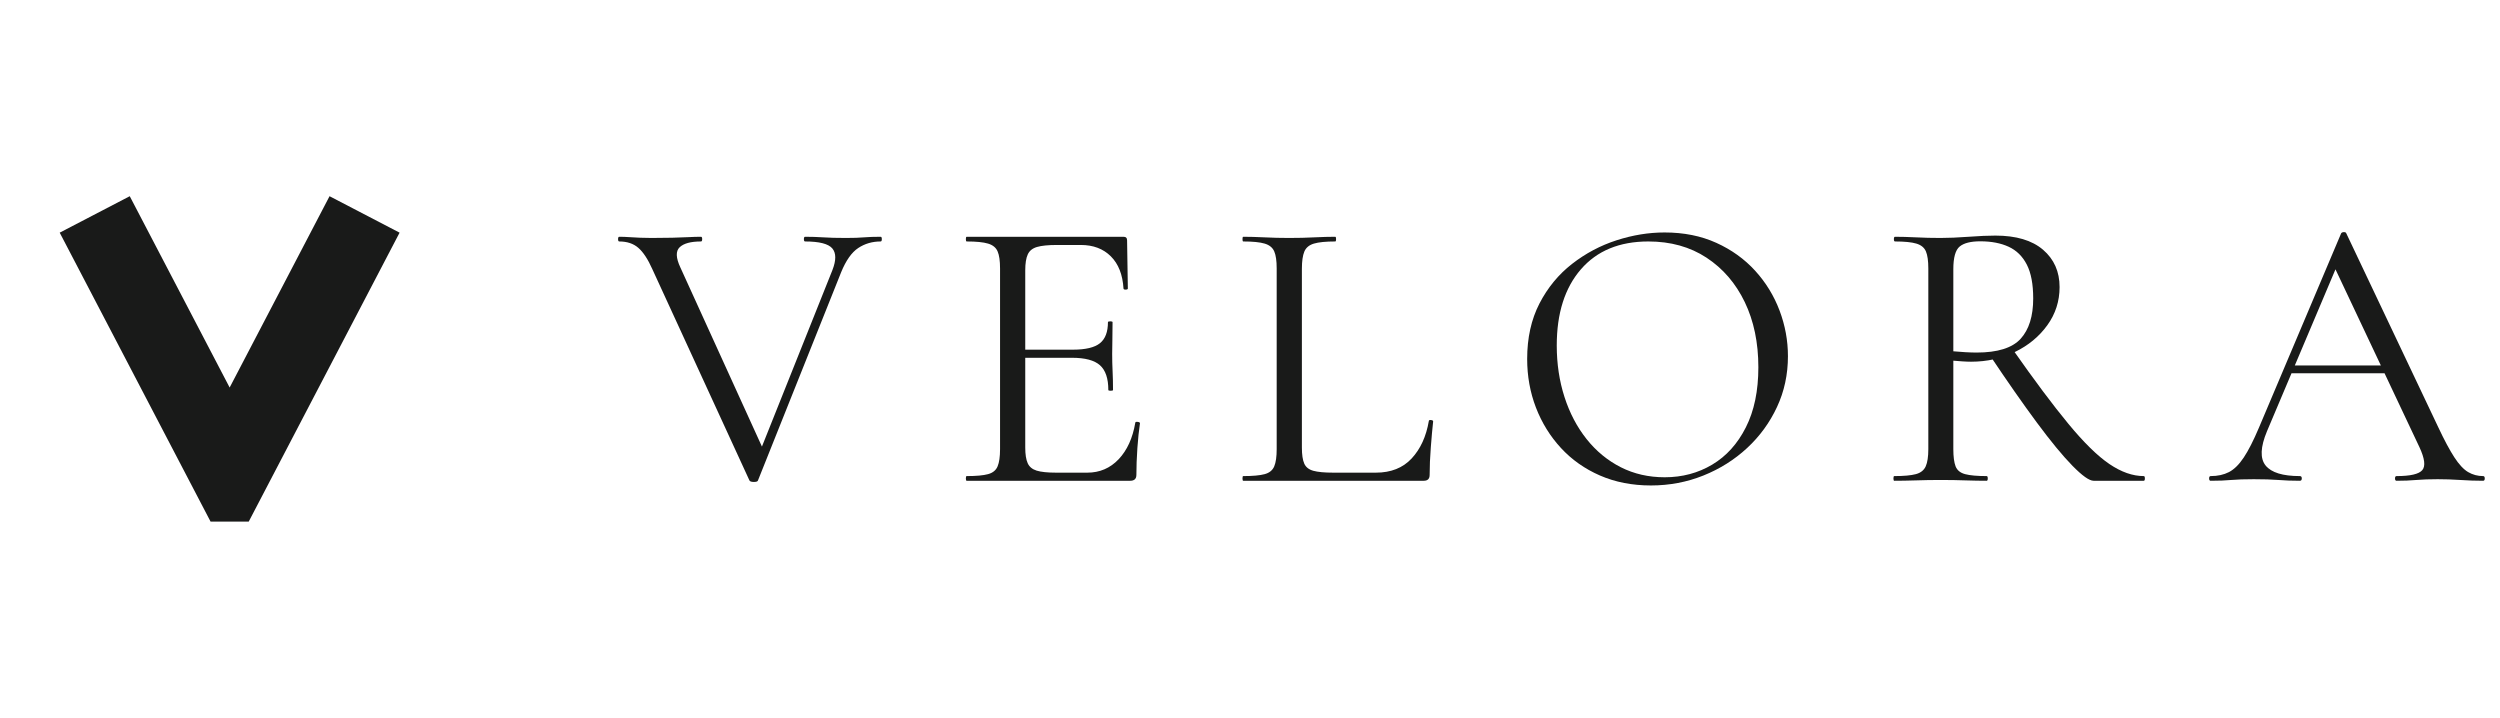
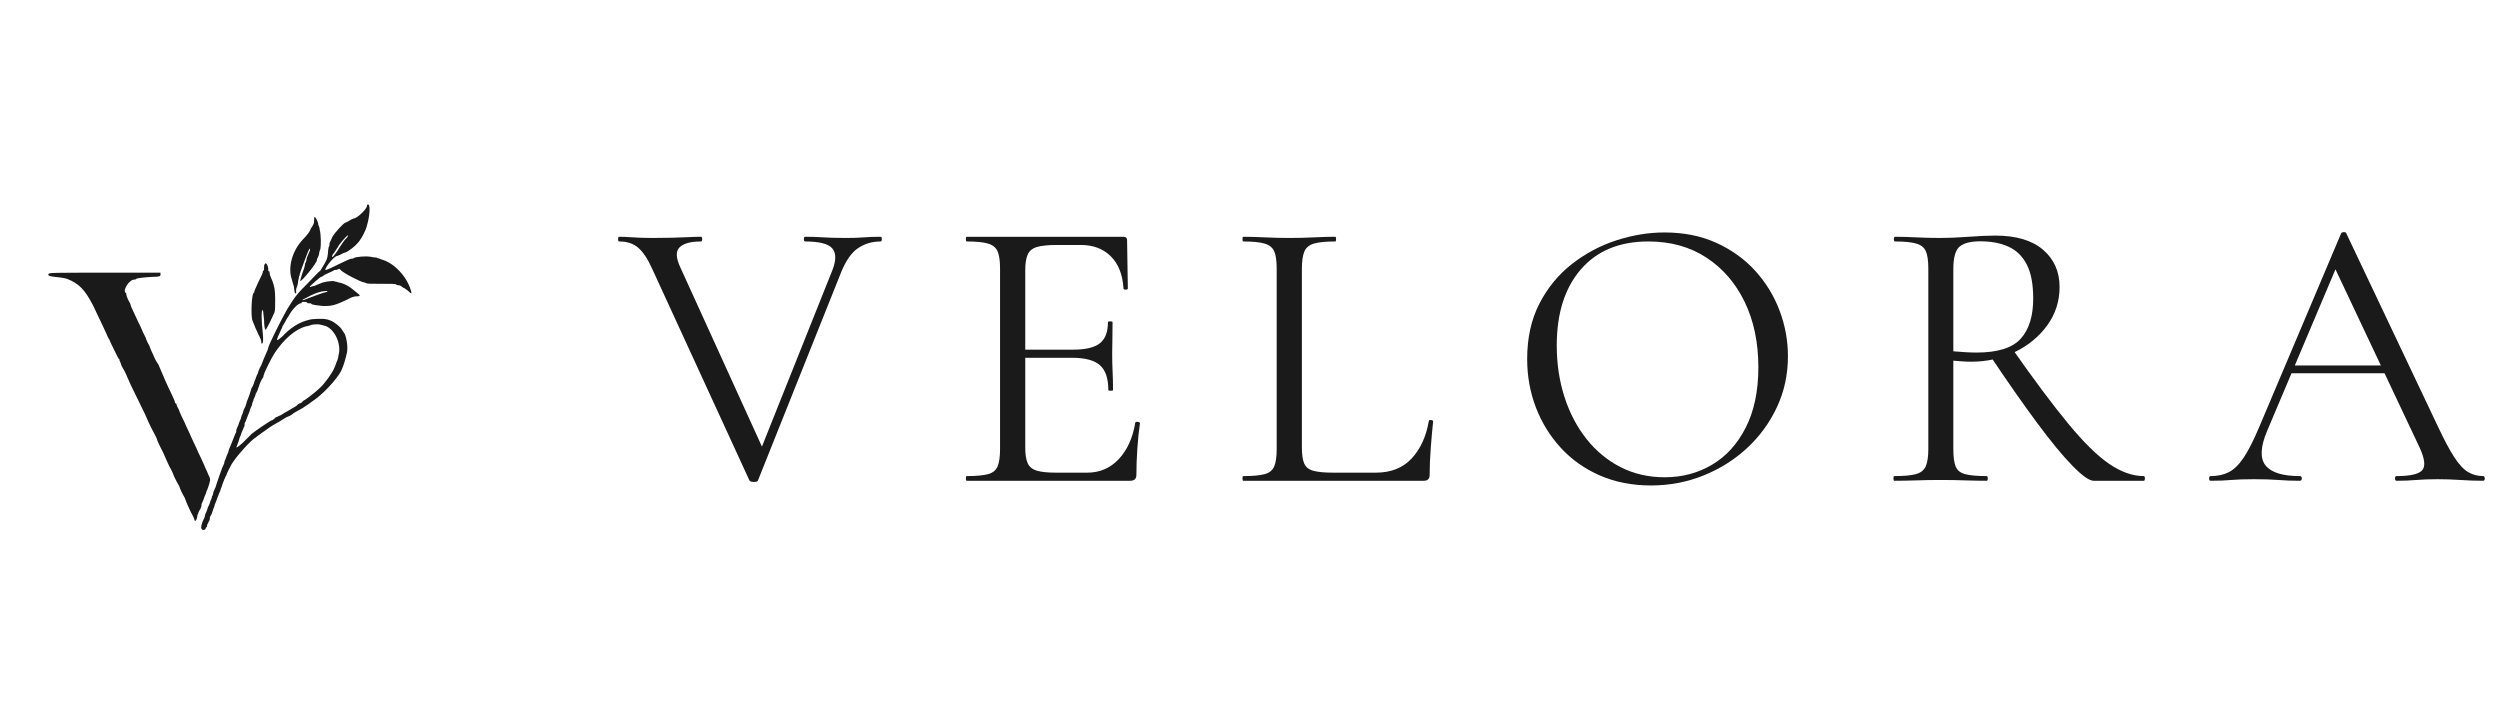
<svg xmlns="http://www.w3.org/2000/svg" viewBox="0 0 348.36 100" role="img" aria-label="VELORA">
-   <g fill="#191a19" transform="translate(0 18) scale(2)">
-     <path d="M4.16 7.21 L9.04 4.67 L16 18 L22.96 4.67 L27.84 7.21 L17.33 27.34 L14.67 27.34 Z" fill="#191a19" />
+   <g fill="#191a19" transform="translate(-23.464 23.8523) scale(0.09688)">
+     <g transform="translate(0,552) scale(1,-1)">
+       <path d="M770 502 c0 -4 -14 -18 -19 -18 0 0 -3 -1 -6 -3 -3 -2 -6 -3 -6 -3 -2 0 -16 -15 -19 -21 -1 -3 -3 -6 -3 -7 -1 -1 -1 -3 -1 -4 0 -1 0 -2 -1 -3 0 0 -1 -4 -1 -8 -1 -9 -1 -10 -11 -26 -2 -1 -9 -9 -18 -18 -16 -16 -19 -20 -30 -38 -8 -14 -27 -52 -27 -55 0 -1 -1 -4 -3 -8 -2 -4 -5 -12 -7 -17 -3 -5 -5 -11 -5 -12 -2 -3 -2 -5 -5 -12 -1 -4 -3 -8 -4 -9 -1 -4 -4 -13 -7 -20 0 -2 -2 -6 -2 -7 -2 -3 -3 -6 -4 -10 -1 -2 -2 -4 -2 -5 0 -2 -2 -5 -3 -8 -1 -4 -3 -7 -3 -8 -1 -1 -1 -3 -1 -4 0 0 0 -2 -1 -3 -1 -2 -2 -5 -6 -15 -2 -5 -4 -9 -4 -10 0 -2 -2 -5 -3 -8 -1 -4 -3 -7 -3 -8 0 -2 -1 -4 -2 -6 -1 -2 -2 -4 -2 -5 -2 -5 -5 -14 -6 -17 -2 -5 -2 -8 -4 -11 -1 -2 -1 -4 -2 -4 0 -2 0 -4 -2 -7 0 -2 -1 -4 -2 -6 -1 -4 -2 -6 -4 -10 0 -1 -1 -4 -2 -6 -1 -2 -2 -4 -2 -5 0 -2 -1 -4 -2 -6 -1 -2 -2 -4 -2 -5 -2 -5 -2 -9 1 -10 2 0 3 0 4 2 0 1 1 2 1 2 1 0 1 1 1 2 0 0 0 2 1 3 1 1 1 3 2 4 1 1 1 3 1 4 0 1 0 2 1 3 0 0 2 3 3 7 1 4 3 7 3 9 0 1 2 4 3 8 1 3 3 7 3 8 1 1 1 3 2 4 0 1 1 4 2 6 1 4 2 6 4 11 1 2 2 5 3 6 0 2 5 11 7 15 7 12 29 36 35 39 1 1 4 3 8 6 8 6 17 12 21 14 2 1 5 3 7 4 1 1 5 3 8 5 3 1 7 3 8 4 1 1 4 3 6 4 9 5 11 6 15 9 3 2 6 4 7 5 16 10 37 33 43 45 4 9 5 13 8 25 2 8 0 21 -3 28 -1 2 -3 4 -4 6 -2 4 -11 11 -16 13 -3 1 -5 2 -7 2 -2 1 -20 1 -25 -1 -13 -3 -26 -11 -38 -24 -7 -6 -9 -7 -6 0 2 5 6 13 6 13 0 1 1 3 3 6 2 3 4 8 6 10 5 10 14 19 18 19 1 0 1 0 1 1 0 1 2 1 3 1 2 0 4 0 5 -1 0 -1 1 -1 3 -1 2 0 3 0 3 -1 1 -1 7 -2 18 -3 11 0 16 1 33 9 7 4 11 5 14 5 7 0 6 1 -3 8 -8 7 -16 11 -23 12 -2 1 -5 1 -7 2 -5 0 -15 -1 -20 -4 -3 -1 -6 -2 -7 -3 -2 0 -4 -1 -5 -1 -1 -1 -2 -1 -2 0 0 1 15 14 16 14 1 0 3 1 5 3 3 1 6 3 9 4 2 1 4 2 4 2 1 1 2 1 4 1 1 0 2 1 3 1 1 1 1 1 3 -1 3 -4 30 -18 34 -18 1 0 2 -1 3 -1 1 -1 7 -1 22 -1 13 0 21 0 21 -1 1 -1 2 -1 3 -1 2 0 4 -1 5 -2 1 -1 3 -2 3 -2 1 0 3 -2 6 -4 5 -5 6 -5 4 1 -6 20 -24 39 -42 44 -2 1 -5 2 -6 2 -1 1 -3 1 -5 1 -1 0 -4 1 -6 1 -5 1 -20 0 -23 -2 -1 -1 -3 -1 -4 -1 -1 0 -8 -3 -16 -7 -14 -7 -21 -10 -21 -9 0 4 13 20 17 20 0 0 3 1 5 2 2 1 5 3 7 3 5 2 15 10 17 13 1 1 3 3 4 5 2 2 9 15 10 21 4 13 5 29 2 30 -1 0 -2 0 -2 -2z m-29 -46 c-2 -1 -6 -7 -10 -13 -4 -7 -8 -12 -9 -13 -3 -4 -3 1 1 5 1 2 5 7 7 11 6 8 12 14 13 14 0 -1 -1 -2 -2 -4z m-28 -77 c0 -1 -1 -1 -2 -1 -2 0 -18 -6 -26 -9 -9 -4 -11 -3 -2 1 9 5 14 7 22 9 7 1 8 1 8 0z m-9 -48 c1 0 3 -1 4 -1 15 -3 26 -27 21 -43 0 -2 -1 -6 -2 -8 -1 -2 -2 -5 -2 -5 0 -1 -1 -3 -2 -5 -2 -6 -14 -23 -21 -29 -6 -6 -22 -18 -23 -18 0 0 -2 -1 -2 -2 -1 -1 -3 -2 -4 -2 0 0 -1 -1 -2 -1 -1 -2 -3 -3 -15 -10 -2 -1 -7 -4 -10 -6 -3 -1 -6 -3 -7 -3 0 0 -2 -1 -2 -2 -1 -1 -3 -2 -3 -2 -2 0 -24 -15 -30 -20 -3 -3 -9 -9 -13 -13 -8 -7 -10 -8 -8 -4 2 5 3 8 4 12 1 2 2 4 2 5 0 0 1 3 2 5 1 2 2 5 2 5 1 1 1 2 1 4 0 1 0 2 1 3 0 0 1 2 2 5 1 3 2 5 4 10 0 1 1 4 2 6 1 2 2 4 2 6 0 1 2 4 2 6 1 2 3 6 3 8 1 1 3 5 4 9 2 6 4 11 7 15 0 2 1 4 1 4 0 2 12 26 15 30 13 20 30 35 46 39 2 0 5 1 7 2 5 1 12 1 14 0z" fill="#191a19" />
+       <path d="M694 482 c0 -2 0 -5 -1 -6 0 -1 -2 -4 -4 -7 -1 -4 -6 -10 -11 -15 -16 -17 -22 -41 -16 -58 1 -3 2 -8 3 -10 0 -3 1 -7 1 -8 1 -3 3 -2 2 1 0 1 0 4 1 6 1 2 2 6 2 9 1 3 1 7 2 8 0 1 1 5 2 7 2 6 11 30 12 31 1 1 1 1 1 -1 0 -1 0 -2 -1 -3 0 0 -1 -3 -2 -5 -1 -2 -2 -5 -2 -6 0 -2 -1 -4 -2 -6 0 -3 -2 -9 -4 -14 -2 -6 -3 -10 -3 -11 2 -1 24 26 24 30 0 1 0 2 1 3 0 0 1 2 2 5 0 2 1 6 2 8 1 4 1 21 -1 28 0 2 -1 5 -2 7 0 4 -4 11 -5 11 -1 0 -1 -2 -1 -4z" fill="#191a19" />
+       <path d="M623 418 c-1 0 -1 -3 -1 -5 0 -2 0 -4 -1 -4 -1 -1 -1 -2 -1 -3 0 -1 -3 -7 -6 -13 -3 -7 -6 -13 -6 -14 0 -1 0 -2 -1 -2 -3 -3 -4 -31 -2 -39 3 -8 6 -15 9 -21 2 -4 4 -8 4 -10 0 -2 0 -3 1 -3 2 0 2 7 1 17 -2 16 -2 33 0 31 1 0 1 -7 2 -14 0 -7 1 -14 2 -14 1 -1 10 18 13 25 1 2 1 10 1 18 0 14 -1 19 -4 27 -3 7 -4 9 -4 12 0 1 0 2 -1 2 -1 0 -1 1 -1 3 0 6 -4 11 -5 7z" fill="#191a19" />
+       <path d="M312 404 c-1 -2 0 -3 9 -4 10 -1 15 -2 18 -3 17 -7 25 -15 37 -38 10 -21 21 -44 21 -45 0 0 1 -1 1 -2 1 -1 2 -3 3 -6 3 -6 11 -23 12 -24 1 0 1 -1 1 -2 0 0 2 -4 3 -8 2 -3 5 -9 6 -11 1 -3 5 -11 8 -18 8 -16 15 -31 20 -41 8 -19 11 -23 16 -33 2 -7 7 -16 10 -22 3 -7 7 -16 9 -20 3 -5 6 -12 7 -15 2 -4 5 -10 7 -13 1 -4 5 -12 8 -17 2 -6 6 -15 9 -21 3 -5 5 -10 5 -11 0 0 0 -1 1 -1 1 0 3 4 3 7 0 0 0 2 1 3 0 1 1 3 2 5 1 1 2 3 2 4 1 1 1 3 1 4 0 0 0 2 1 3 0 1 2 4 3 8 1 3 3 6 3 8 2 4 5 13 5 15 1 1 0 3 0 5 -1 2 -3 6 -4 9 -1 2 -3 6 -4 9 -1 2 -3 7 -5 11 -2 4 -5 10 -6 13 -3 6 -8 17 -12 26 -2 4 -4 8 -5 11 -3 6 -7 14 -9 20 -2 3 -3 6 -3 7 0 0 0 1 -1 1 -1 0 -1 1 -1 1 0 1 -1 4 -3 8 -3 7 -9 18 -15 33 -1 2 -4 9 -6 14 -3 4 -6 10 -7 13 -1 2 -4 8 -6 14 -3 5 -5 10 -5 11 0 0 -2 4 -4 8 -2 4 -4 10 -6 13 -1 2 -4 9 -7 15 -3 6 -5 11 -5 12 0 0 -1 3 -3 6 -2 4 -3 7 -3 8 0 1 0 2 -1 3 -5 3 5 19 12 19 1 0 2 0 3 1 1 1 8 2 23 3 11 0 12 1 12 3 l0 3 -81 0 c-74 0 -80 0 -80 -2z" fill="#191a19" />
+     </g>
  </g>
  <g fill="#191a19" transform="translate(84.00 30.22) scale(0.53125)">
    <path d="M72.87 5.22Q73.18 5.22 73.18 5.83Q73.18 6.45 72.87 6.45Q69.58 6.45 66.99 8.17Q64.4 9.89 62.51 14.52L40.7 69.12Q40.6 69.53 39.62 69.53Q38.65 69.53 38.45 69.12L12.99 13.72Q11.25 9.81 9.32 8.13Q7.4 6.45 4.31 6.45Q4 6.45 4 5.83Q4 5.22 4.31 5.22Q5.7 5.22 7.02 5.32Q8.34 5.42 9.77 5.47Q11.19 5.53 12.77 5.53Q15.88 5.53 18.23 5.47Q20.59 5.42 22.39 5.32Q24.19 5.22 25.75 5.22Q26.06 5.22 26.06 5.83Q26.06 6.45 25.75 6.45Q21.76 6.45 20.16 7.96Q18.56 9.48 20.34 13.27L42.42 61.76L39.25 66.47L60.22 13.96Q61.73 10.09 60.19 8.27Q58.64 6.45 53.05 6.45Q52.74 6.45 52.74 5.83Q52.74 5.22 53.05 5.22Q55.53 5.22 57.82 5.37Q60.12 5.53 63.78 5.53Q66.73 5.53 68.52 5.37Q70.31 5.22 72.87 5.22Z" />
    <path d="M138.33 69.22H95.44Q95.22 69.22 95.22 68.6Q95.22 67.99 95.44 67.99Q99.19 67.99 101.05 67.48Q102.92 66.97 103.55 65.43Q104.19 63.89 104.19 60.92V13.51Q104.19 10.54 103.55 9.06Q102.92 7.57 101.05 7.01Q99.19 6.45 95.44 6.45Q95.22 6.45 95.22 5.83Q95.22 5.22 95.44 5.22H136.57Q137.51 5.22 137.51 6.14L137.71 18.78Q137.71 19.06 137.16 19.08Q136.61 19.1 136.57 18.8Q136.24 13.33 133.25 10.35Q130.26 7.37 125.38 7.37H119.12Q115.68 7.37 113.9 7.89Q112.11 8.41 111.46 9.85Q110.8 11.28 110.8 14.03V60.51Q110.8 63.2 111.44 64.61Q112.07 66.02 113.79 66.56Q115.51 67.09 118.87 67.09H127.08Q131.96 67.09 135.3 63.57Q138.64 60.04 139.66 54Q139.68 53.7 140.28 53.77Q140.89 53.84 140.89 54.13Q140.48 56.85 140.21 60.65Q139.95 64.45 139.95 67.68Q139.95 69.22 138.33 69.22ZM132.59 45.4Q132.59 40.87 130.4 38.92Q128.21 36.96 123.05 36.96H107.67V34.83H123.32Q128.29 34.83 130.39 33.14Q132.49 31.45 132.49 27.62Q132.49 27.4 133.1 27.4Q133.7 27.4 133.7 27.62Q133.7 30.68 133.65 32.37Q133.6 34.05 133.6 35.94Q133.6 38.25 133.71 40.51Q133.82 42.76 133.82 45.4Q133.82 45.61 133.21 45.61Q132.59 45.61 132.59 45.4Z" />
    <path d="M183.36 13.62V60.51Q183.36 63.31 183.98 64.71Q184.59 66.11 186.36 66.6Q188.13 67.09 191.58 67.09H202.76Q208.7 67.09 212.16 63.36Q215.62 59.63 216.66 53.53Q216.68 53.22 217.24 53.29Q217.79 53.35 217.79 53.65Q217.48 56.46 217.18 60.4Q216.87 64.34 216.87 67.68Q216.87 69.22 215.33 69.22H167.98Q167.78 69.22 167.78 68.6Q167.78 67.99 167.98 67.99Q171.73 67.99 173.6 67.48Q175.47 66.97 176.11 65.43Q176.75 63.89 176.75 60.92V13.51Q176.75 10.54 176.11 9.06Q175.47 7.57 173.6 7.01Q171.73 6.45 167.98 6.45Q167.78 6.45 167.78 5.83Q167.78 5.22 167.98 5.22Q170.44 5.22 173.54 5.37Q176.64 5.53 180 5.53Q183.57 5.53 186.64 5.37Q189.71 5.22 192.11 5.22Q192.33 5.22 192.33 5.83Q192.33 6.45 192.11 6.45Q188.38 6.45 186.51 7.01Q184.64 7.57 184 9.11Q183.36 10.65 183.36 13.62Z" />
    <path d="M274.91 70.45Q267.54 70.45 261.55 67.84Q255.56 65.23 251.31 60.62Q247.06 56.01 244.75 50.02Q242.45 44.03 242.45 37.27Q242.45 28.98 245.67 22.73Q248.9 16.48 254.22 12.34Q259.55 8.19 265.9 6.14Q272.25 4.09 278.49 4.09Q286.07 4.09 292.06 6.81Q298.05 9.52 302.25 14.13Q306.45 18.74 308.65 24.57Q310.85 30.41 310.85 36.55Q310.85 43.72 307.98 49.87Q305.12 56.01 300.15 60.62Q295.18 65.23 288.68 67.84Q282.18 70.45 274.91 70.45ZM278.53 68.3Q285.42 68.3 290.99 64.98Q296.56 61.66 299.82 55.19Q303.09 48.72 303.09 39.44Q303.09 29.77 299.53 22.36Q295.96 14.95 289.49 10.7Q283.02 6.45 274.23 6.45Q262.87 6.45 256.54 13.76Q250.21 21.07 250.21 33.73Q250.21 40.96 252.24 47.25Q254.27 53.55 258.04 58.29Q261.82 63.03 267.01 65.67Q272.21 68.3 278.53 68.3Z" />
    <path d="M391.03 69.22Q389.33 69.22 385.45 65.26Q381.57 61.29 376.1 53.9Q370.63 46.51 363.85 36.37L369.67 34.57Q378.35 46.96 384.43 54.31Q390.5 61.66 395.17 64.83Q399.84 67.99 404.18 67.99Q404.47 67.99 404.47 68.6Q404.47 69.22 404.18 69.22Q399.06 69.22 395.82 69.22Q392.59 69.22 391.03 69.22ZM365.25 4.91Q373.44 4.91 377.77 8.63Q382.1 12.35 382.1 18.41Q382.1 23.96 378.89 28.41Q375.67 32.87 370.4 35.43Q365.12 37.99 358.88 37.99Q357.85 37.99 356.57 37.9Q355.29 37.82 354.23 37.72V60.92Q354.23 63.89 354.82 65.43Q355.42 66.97 357.32 67.48Q359.23 67.99 362.97 67.99Q363.26 67.99 363.26 68.6Q363.26 69.22 362.97 69.22Q360.47 69.22 357.48 69.12Q354.49 69.01 350.85 69.01Q347.49 69.01 344.37 69.12Q341.24 69.22 338.75 69.22Q338.52 69.22 338.52 68.6Q338.52 67.99 338.75 67.99Q342.49 67.99 344.4 67.48Q346.3 66.97 346.99 65.43Q347.67 63.89 347.67 60.92V13.51Q347.67 10.54 347.04 9.06Q346.41 7.57 344.54 7.01Q342.68 6.45 338.93 6.45Q338.64 6.45 338.64 5.83Q338.64 5.22 338.93 5.22Q341.35 5.22 344.42 5.37Q347.49 5.53 350.85 5.53Q354.06 5.53 358.23 5.22Q362.4 4.91 365.25 4.91ZM375.18 21.4Q375.18 15.77 373.5 12.51Q371.82 9.25 368.73 7.83Q365.64 6.41 361.31 6.41Q357.55 6.41 355.89 7.78Q354.23 9.15 354.23 13.72V35.26Q355.66 35.39 357.34 35.49Q359.02 35.59 360.33 35.59Q368.58 35.59 371.88 31.98Q375.18 28.36 375.18 21.4Z" />
    <path d="M441.53 41.02 442.58 38.97H469.69L470.41 41.02ZM493.19 67.99Q493.62 67.99 493.62 68.6Q493.62 69.22 493.19 69.22Q490.28 69.22 487.19 69.01Q484.11 68.81 481.29 68.81Q478.05 68.81 475.7 69.01Q473.34 69.22 470.49 69.22Q470.08 69.22 470.08 68.6Q470.08 67.99 470.49 67.99Q475.92 67.99 477.24 66.42Q478.56 64.86 476.49 60.41L453.82 12.39L456.38 9.23L436.5 56.23Q433.9 62.46 436.15 65.23Q438.4 67.99 445.12 67.99Q445.63 67.99 445.63 68.6Q445.63 69.22 445.12 69.22Q442.05 69.22 439.49 69.01Q436.93 68.81 433.04 68.81Q429.37 68.81 427.13 69.01Q424.88 69.22 421.73 69.22Q421.32 69.22 421.32 68.6Q421.32 67.99 421.73 67.99Q424.5 67.99 426.53 66.94Q428.57 65.88 430.4 63.13Q432.24 60.37 434.39 55.29L455.95 4.32Q456.14 4.01 456.67 4Q457.2 3.99 457.3 4.32L481.43 55.19Q483.81 60.25 485.64 63.06Q487.47 65.88 489.26 66.94Q491.06 67.99 493.19 67.99Z" />
  </g>
</svg>
